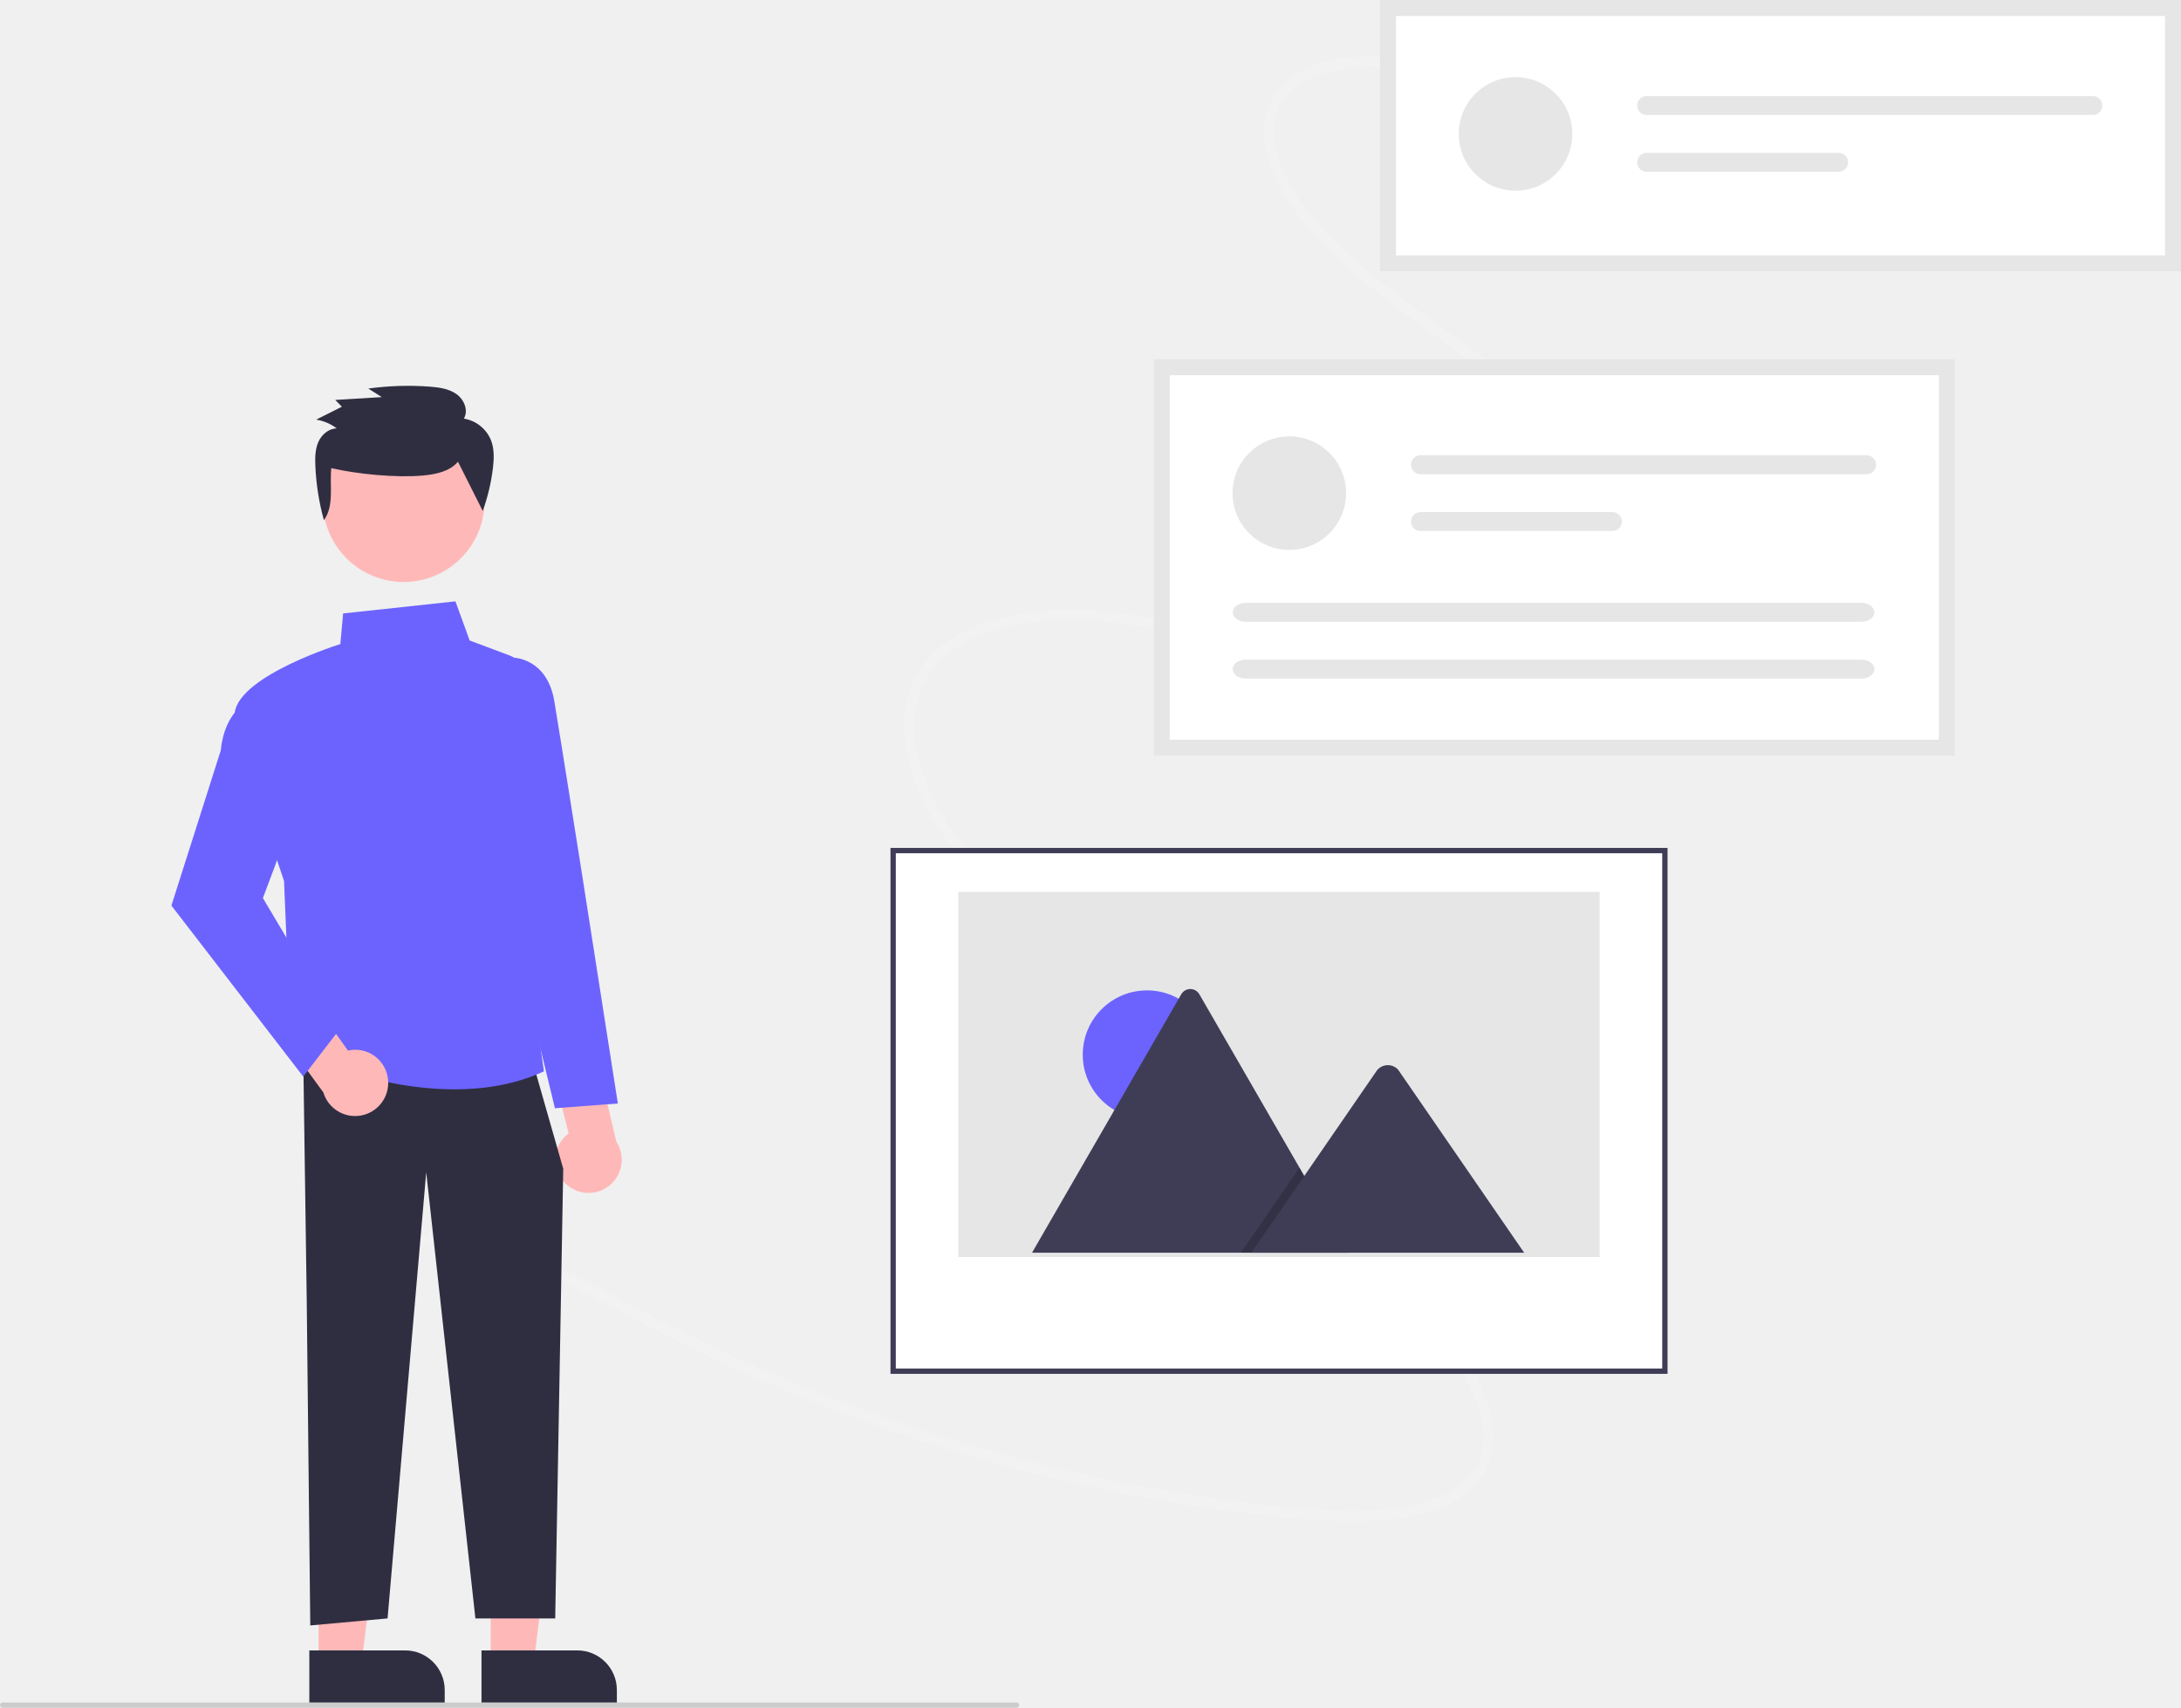
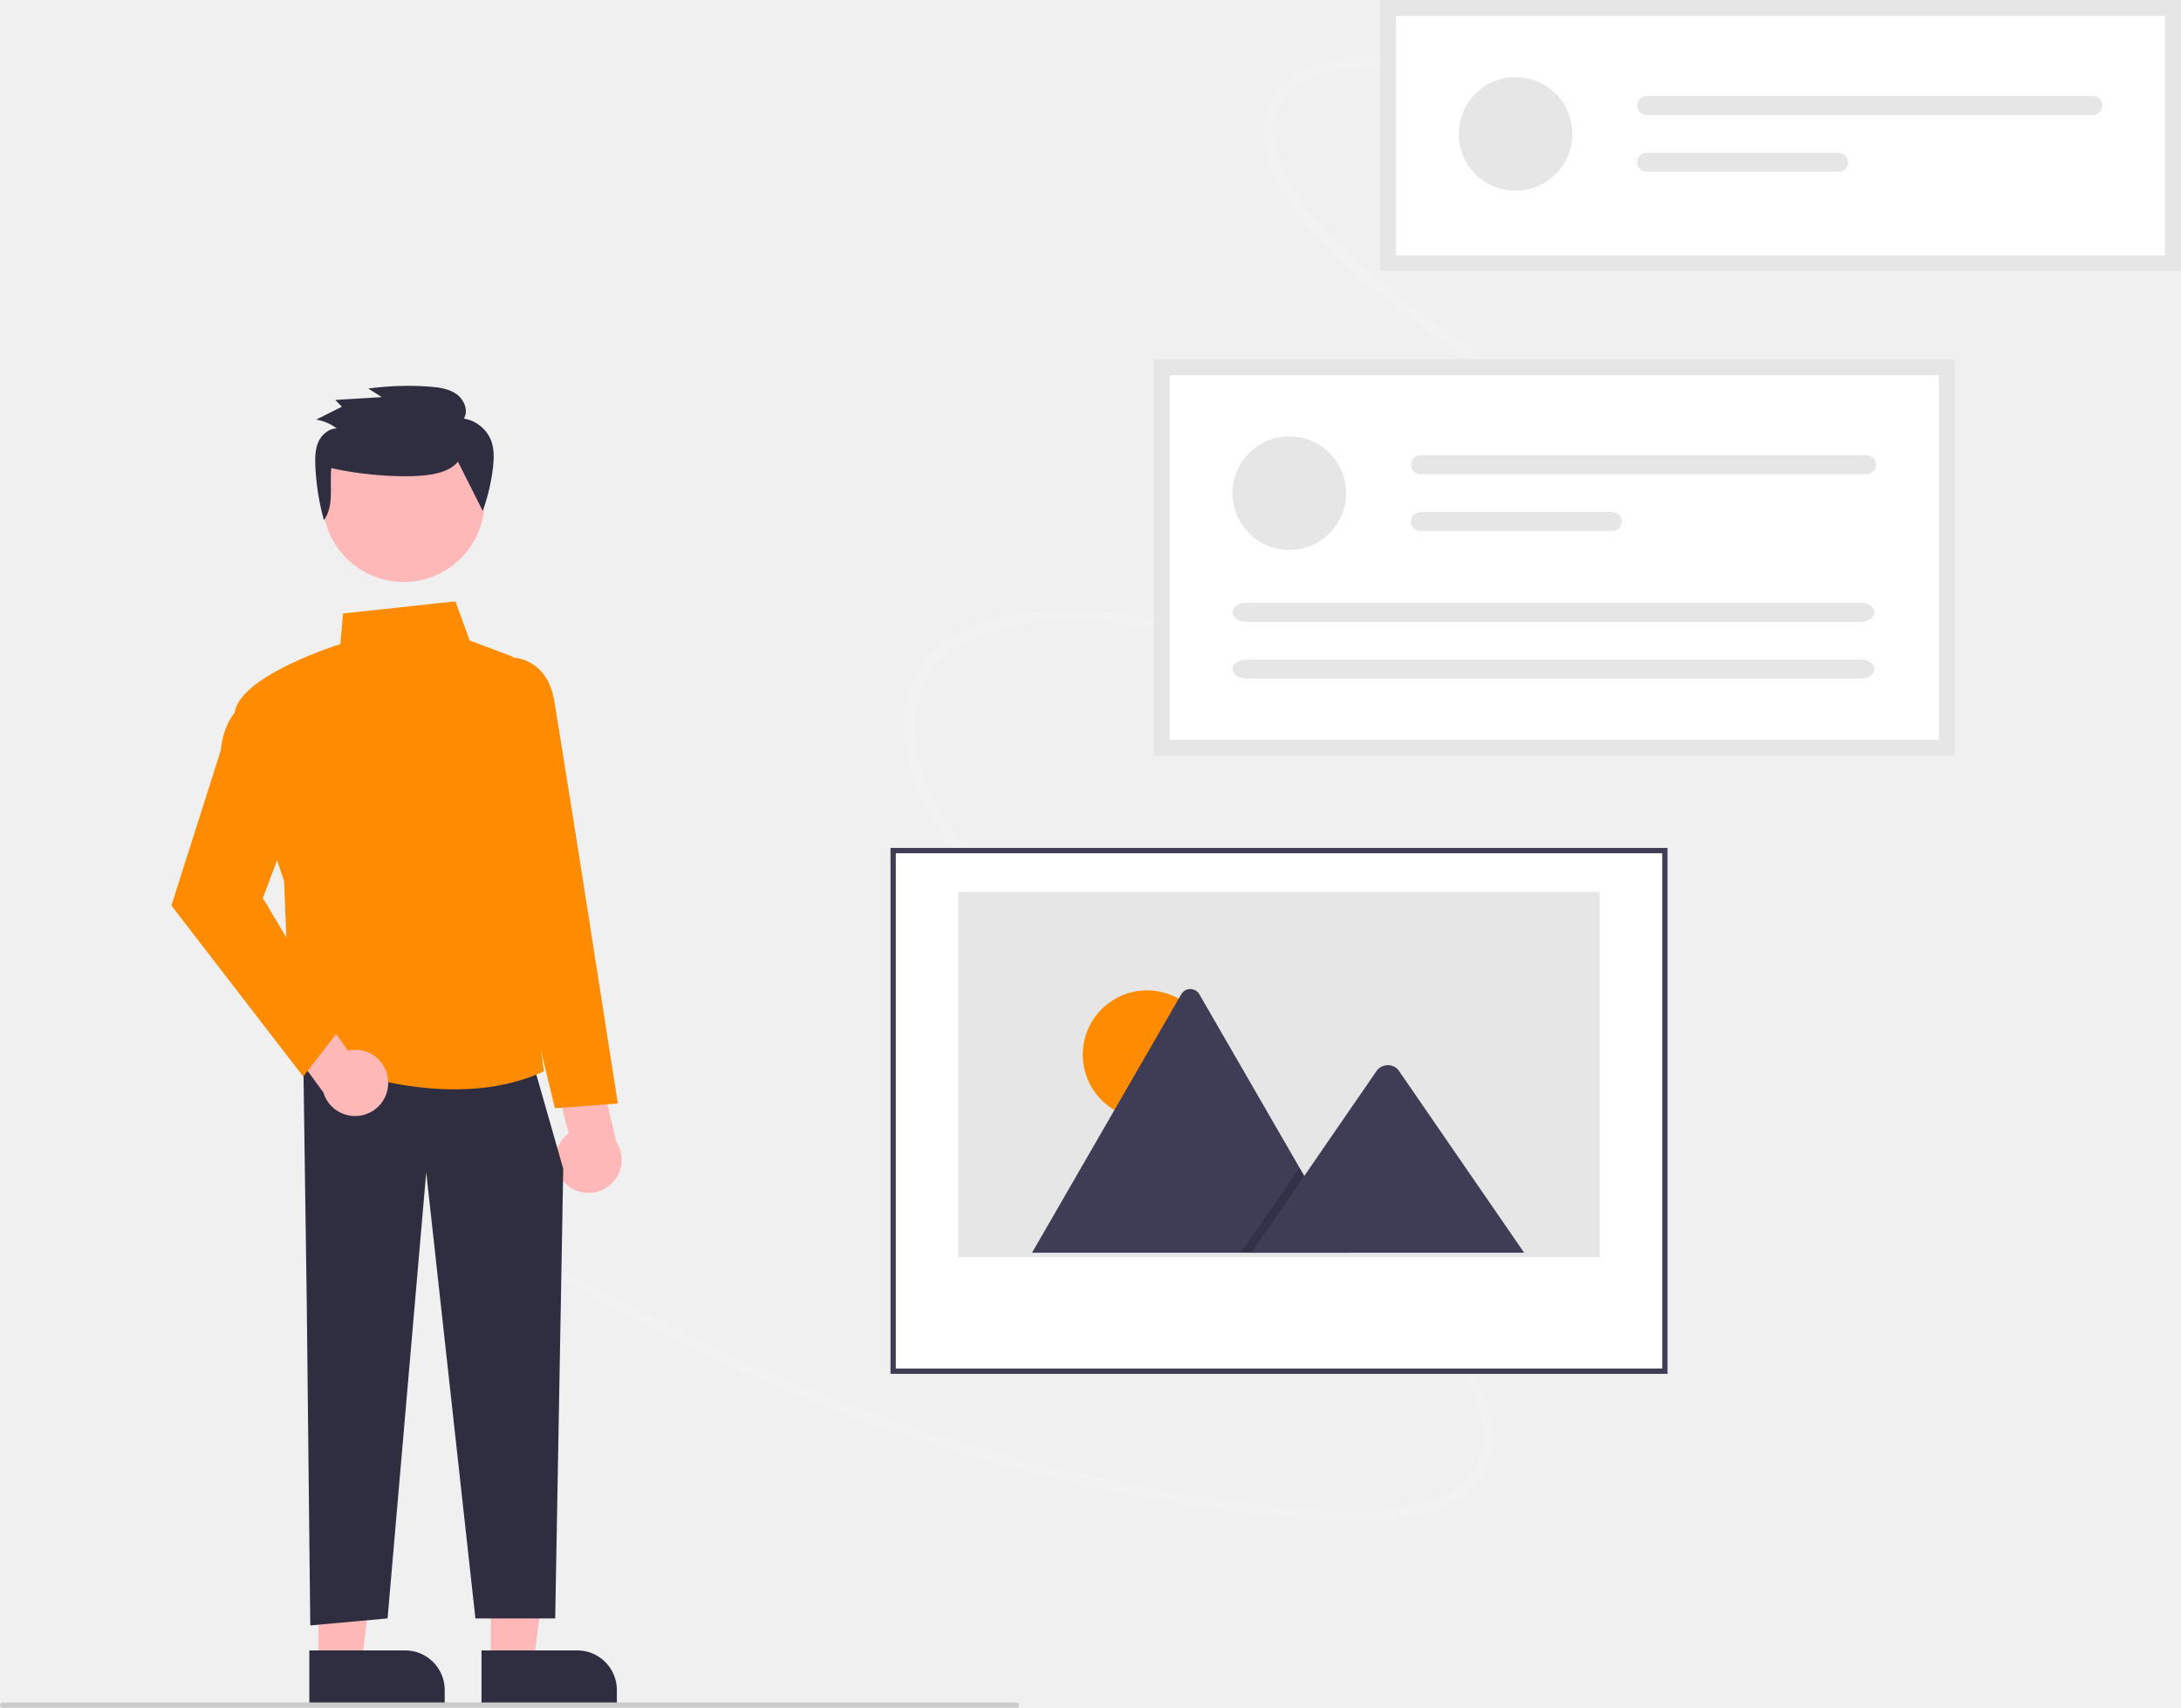
<svg xmlns="http://www.w3.org/2000/svg" id="e49cd177-4f21-4b2c-9072-3096883e7875" data-name="Layer 1" width="819.571" height="641.807" viewBox="0 0 819.571 641.807">
  <path d="M334.771,657.999c-13.719-9.213-26.572-30.261-15.191-47.846,5.644-8.721,15.493-11.946,24.769-12.896,12.831-1.313,25.811,1.373,37.744,5.433,13.765,4.683,26.685,11.481,39.486,18.334,12.637,6.765,25.339,13.364,38.316,19.433a665.521,665.521,0,0,0,78.758,30.876A660.415,660.415,0,0,0,619.069,691.676q20.255,3.781,40.77,6.231c12.767,1.517,25.634,2.903,38.572,2.848,17.047-.072,45.498-2.057,51.763-23.87,3.321-11.566-1.174-23.595-6.794-32.948-6.796-11.309-16.124-20.647-25.276-29.752q-63.855-63.525-128.016-126.709c-9.959-9.857-20.052-19.607-29.311-30.216-8.668-9.932-16.927-20.763-22.124-33.308-4.54-10.957-7.199-24.325-2.287-36.187,4.074-9.838,12.838-16.113,22.003-19.782,22.69-9.082,48.65-6.218,71.175-1.23,27.985,6.197,54.739,16.673,82.686,23.017,22.566,5.123,47.755,7.836,70.751.117,8.817-2.96,17.474-7.82,23.394-15.705,5.799-7.724,7.832-17.396,6.912-26.78-1.086-11.075-5.7-21.362-11.222-30.467a134.013,134.013,0,0,0-23.885-28.635c-19.821-18.337-42.571-32.74-63.796-49.162-10.41-8.054-20.808-16.488-29.407-26.696-7.286-8.648-14.714-19.371-15.919-31.473-2.488-24.968,27.697-27.478,43.889-26.57a234.623,234.623,0,0,1,32.816,4.651c2.314.463,2.787-3.456.483-3.917-11.363-2.272-22.861-4.238-34.519-4.735-9.815-.418-20.269-.013-29.688,4.032-7.91,3.398-14.587,10.008-16.363,19.046-2.101,10.693,2.722,21.449,7.898,29.896,6.844,11.171,16.051,20.317,25.759,28.633,10.225,8.758,21.057,16.703,31.909,24.584,21.685,15.749,44.722,31.233,61.276,53.186,11.58,15.357,25.414,41.072,11.808,60.934-6.04,8.817-15.84,13.726-25.398,16.419-11.551,3.255-23.567,3.866-35.27,3.254-54.572-2.854-103.269-35.081-158.838-31.711-18.894,1.146-43.594,7.022-52.029,28.153-4.382,10.977-2.97,23.167.534,33.734,4.197,12.657,11.706,23.737,19.848,33.727,8.612,10.567,18.225,20.16,27.838,29.686q16.048,15.902,32.114,31.785l64.976,64.31,32.284,31.953c9.853,9.752,20.092,19.414,27.933,31.143,6.42,9.603,12.901,23.775,7.102,35.963-4.605,9.68-15.443,13.729-24.658,15.668-11.932,2.51-24.178,2.365-36.104,1.561-13.756-.928-27.456-2.592-41.055-4.588a642.114,642.114,0,0,1-82.905-17.89,667.514,667.514,0,0,1-80.181-28.518q-19.784-8.494-38.994-18.278c-13.199-6.727-26.051-14.167-39.454-20.476-12.123-5.707-24.772-10.423-38.092-12.506-11.122-1.739-23.514-1.935-34.358,2.891a29.834,29.834,0,0,0-16.327,17.996,36.793,36.793,0,0,0,1.263,24.646,47.413,47.413,0,0,0,17.918,21.571c1.96,1.316,4.268-1.885,2.3-3.207Z" transform="translate(-190.2145 -129.0964)" fill="#f2f2f2" />
  <path d="M1009.786,231.096h-301v-102h301Z" transform="translate(-190.2145 -129.0964)" fill="#fff" />
  <rect x="335.626" y="319.659" width="290" height="195.648" fill="#fff" />
  <path d="M816.84,645.404h-292V447.756h292Zm-290-2h288V449.756h-288Z" transform="translate(-190.2145 -129.0964)" fill="#3f3d56" />
  <path d="M550.347,601.516H791.333V464.277H550.347Z" transform="translate(-190.2145 -129.0964)" fill="#e6e6e6" />
-   <circle cx="431.026" cy="396.355" r="24.153" fill="#6c63ff" />
+   <circle cx="431.026" cy="396.355" r="24.153" fill="#ff8c00" />
  <path d="M696.981,599.882H578.494a2.413,2.413,0,0,1-.443-.035l56.039-97.068a3.924,3.924,0,0,1,6.83,0l37.609,65.14,1.802,3.117Z" transform="translate(-190.2145 -129.0964)" fill="#3f3d56" />
  <polygon points="506.767 470.786 466.312 470.786 486.171 441.94 487.601 439.862 488.316 438.823 490.117 441.94 506.767 470.786" opacity="0.2" style="isolation:isolate" />
  <path d="M762.955,599.882H660.472l19.859-28.846,1.429-2.078,25.878-37.592a5.236,5.236,0,0,1,7.773-.465,4.672,4.672,0,0,1,.373.465Z" transform="translate(-190.2145 -129.0964)" fill="#3f3d56" />
  <rect x="436.571" y="138" width="295" height="143" fill="#fff" />
  <circle cx="484.495" cy="185.33" r="21.338" fill="#e6e6e6" />
  <path d="M723.991,300.201a3.556,3.556,0,0,0,0,7.113H891.651a3.556,3.556,0,0,0,0-7.113Z" transform="translate(-190.2145 -129.0964)" fill="#e6e6e6" />
  <path d="M723.991,321.539a3.556,3.556,0,1,0-.015,7.113h72.159a3.556,3.556,0,1,0,0-7.113Z" transform="translate(-190.2145 -129.0964)" fill="#e6e6e6" />
  <path d="M658.343,355.654c-2.705,0-4.907,1.596-4.907,3.556s2.201,3.556,4.907,3.556H889.661c2.705,0,4.907-1.596,4.907-3.556s-2.201-3.556-4.907-3.556Z" transform="translate(-190.2145 -129.0964)" fill="#e6e6e6" />
  <path d="M658.343,376.992c-2.705,0-4.907,1.596-4.907,3.556s2.201,3.556,4.907,3.556H889.661c2.705,0,4.907-1.596,4.907-3.556s-2.201-3.556-4.907-3.556Z" transform="translate(-190.2145 -129.0964)" fill="#e6e6e6" />
  <path d="M924.786,413.096h-301v-149h301Zm-295-6h289v-137h-289Z" transform="translate(-190.2145 -129.0964)" fill="#e6e6e6" />
  <circle cx="569.495" cy="50.33" r="21.338" fill="#e6e6e6" />
  <path d="M808.991,165.201a3.556,3.556,0,0,0,0,7.113H976.651a3.556,3.556,0,0,0,0-7.113Z" transform="translate(-190.2145 -129.0964)" fill="#e6e6e6" />
  <path d="M808.991,186.539a3.556,3.556,0,1,0-.015,7.113h72.159a3.556,3.556,0,1,0,0-7.113Z" transform="translate(-190.2145 -129.0964)" fill="#e6e6e6" />
  <path d="M1009.786,231.096h-301v-102h301Zm-295-6h289v-90h-289Z" transform="translate(-190.2145 -129.0964)" fill="#e6e6e6" />
  <polygon points="184.403 624.868 200.589 624.867 208.29 562.433 184.4 562.435 184.403 624.868" fill="#ffb8b8" />
  <path d="M371.149,749.339h50.872a0,0,0,0,1,0,0v19.655a0,0,0,0,1,0,0h-35.985A14.887,14.887,0,0,1,371.149,754.107v-4.768A0,0,0,0,1,371.149,749.339Z" transform="translate(602.9901 1389.218) rotate(179.9974)" fill="#2f2e41" />
  <polygon points="119.708 624.868 135.895 624.867 143.595 562.433 119.706 562.435 119.708 624.868" fill="#ffb8b8" />
  <path d="M306.455,749.339h50.872a0,0,0,0,1,0,0v19.655a0,0,0,0,1,0,0h-35.985a14.887,14.887,0,0,1-14.887-14.887v-4.768A0,0,0,0,1,306.455,749.339Z" transform="translate(473.6014 1389.221) rotate(179.9974)" fill="#2f2e41" />
  <path d="M402.818,573.981a12.38,12.38,0,0,1,1.067-18.954l-6.935-27.428L412.591,519.32l9.249,38.871a12.447,12.447,0,0,1-19.022,15.79Z" transform="translate(-190.2145 -129.0964)" fill="#ffb8b8" />
  <polygon points="113.952 396.978 115.272 489.399 116.592 610.866 145.639 608.225 160.162 440.548 178.646 608.225 208.633 608.225 211.653 439.227 201.091 402.259 113.952 396.978" fill="#2f2e41" />
-   <path d="M361.017,538.485c-31.604.002-60.696-14.302-61.088-14.498l-.326-.163L296.95,460.175c-.769-2.249-15.913-46.631-18.478-60.738-2.599-14.292,35.065-26.835,39.638-28.302l1.038-11.497,42.206-4.548,5.349,14.711,15.142,5.678a7.49,7.49,0,0,1,4.642,8.799l-8.416,34.223,16.554,113.227-.425.192C383.594,536.71,372.147,538.485,361.017,538.485Z" transform="translate(-190.2145 -129.0964)" fill="#6c63ff" />
-   <path d="M398.75,545.589l-14.647-60.298-15.876-72.763,8.059-36.265h6.89c.126,0,12.646.187,15.342,16.36,2.611,15.665,10.484,65.518,10.563,66.02l13.306,85.162Z" transform="translate(-190.2145 -129.0964)" fill="#6c63ff" />
+   <path d="M361.017,538.485c-31.604.002-60.696-14.302-61.088-14.498l-.326-.163L296.95,460.175c-.769-2.249-15.913-46.631-18.478-60.738-2.599-14.292,35.065-26.835,39.638-28.302l1.038-11.497,42.206-4.548,5.349,14.711,15.142,5.678a7.49,7.49,0,0,1,4.642,8.799l-8.416,34.223,16.554,113.227-.425.192C383.594,536.71,372.147,538.485,361.017,538.485Z" transform="translate(-190.2145 -129.0964)" fill="#ff8c00" />
+   <path d="M398.75,545.589l-14.647-60.298-15.876-72.763,8.059-36.265h6.89c.126,0,12.646.187,15.342,16.36,2.611,15.665,10.484,65.518,10.563,66.02l13.306,85.162Z" transform="translate(-190.2145 -129.0964)" fill="#ff8c00" />
  <path d="M336.075,535.4a12.38,12.38,0,0,0-15.115-11.486l-16.372-23.073-16.448,6.529,23.578,32.258a12.447,12.447,0,0,0,24.357-4.23Z" transform="translate(-190.2145 -129.0964)" fill="#ffb8b8" />
-   <path d="M304.167,533.69l-49.539-64.267,18.562-58.337c1.36-14.667,10.538-18.762,10.929-18.93l.596-.256L300.866,434.975,289.006,466.6l29.109,48.957Z" transform="translate(-190.2145 -129.0964)" fill="#6c63ff" />
+   <path d="M304.167,533.69l-49.539-64.267,18.562-58.337c1.36-14.667,10.538-18.762,10.929-18.93l.596-.256L300.866,434.975,289.006,466.6l29.109,48.957Z" transform="translate(-190.2145 -129.0964)" fill="#ff8c00" />
  <circle cx="341.905" cy="317.421" r="30.389" transform="translate(-300.5694 73.80032) rotate(-28.66319)" fill="#ffb8b8" />
  <path d="M362.308,302.619c-3.146,3.723-8.47,4.773-13.38,5.204-9.974.875-24.476-.544-34.223-2.794-.696,6.742,1.201,14.012-2.77,19.559a90.798,90.798,0,0,1-3.226-20.584c-.12-2.986-.073-6.075,1.14-8.816s3.86-5.068,6.907-5.092a17.311,17.311,0,0,0-7.722-3.301l9.649-4.849-2.478-2.544,17.469-1.069-5.06-3.214a109.715,109.715,0,0,1,22.986-.726c3.56.262,7.282.763,10.166,2.826s4.551,6.162,2.76,9.19a13.344,13.344,0,0,1,10.169,8.069c1.286,3.26,1.168,6.881.772,10.355a73.399,73.399,0,0,1-3.848,16.281" transform="translate(-190.2145 -129.0964)" fill="#2f2e41" />
  <path d="M572.214,770.904h-381a1,1,0,0,1,0-2h381a1,1,0,1,1,0,2Z" transform="translate(-190.2145 -129.0964)" fill="#ccc" />
</svg>
